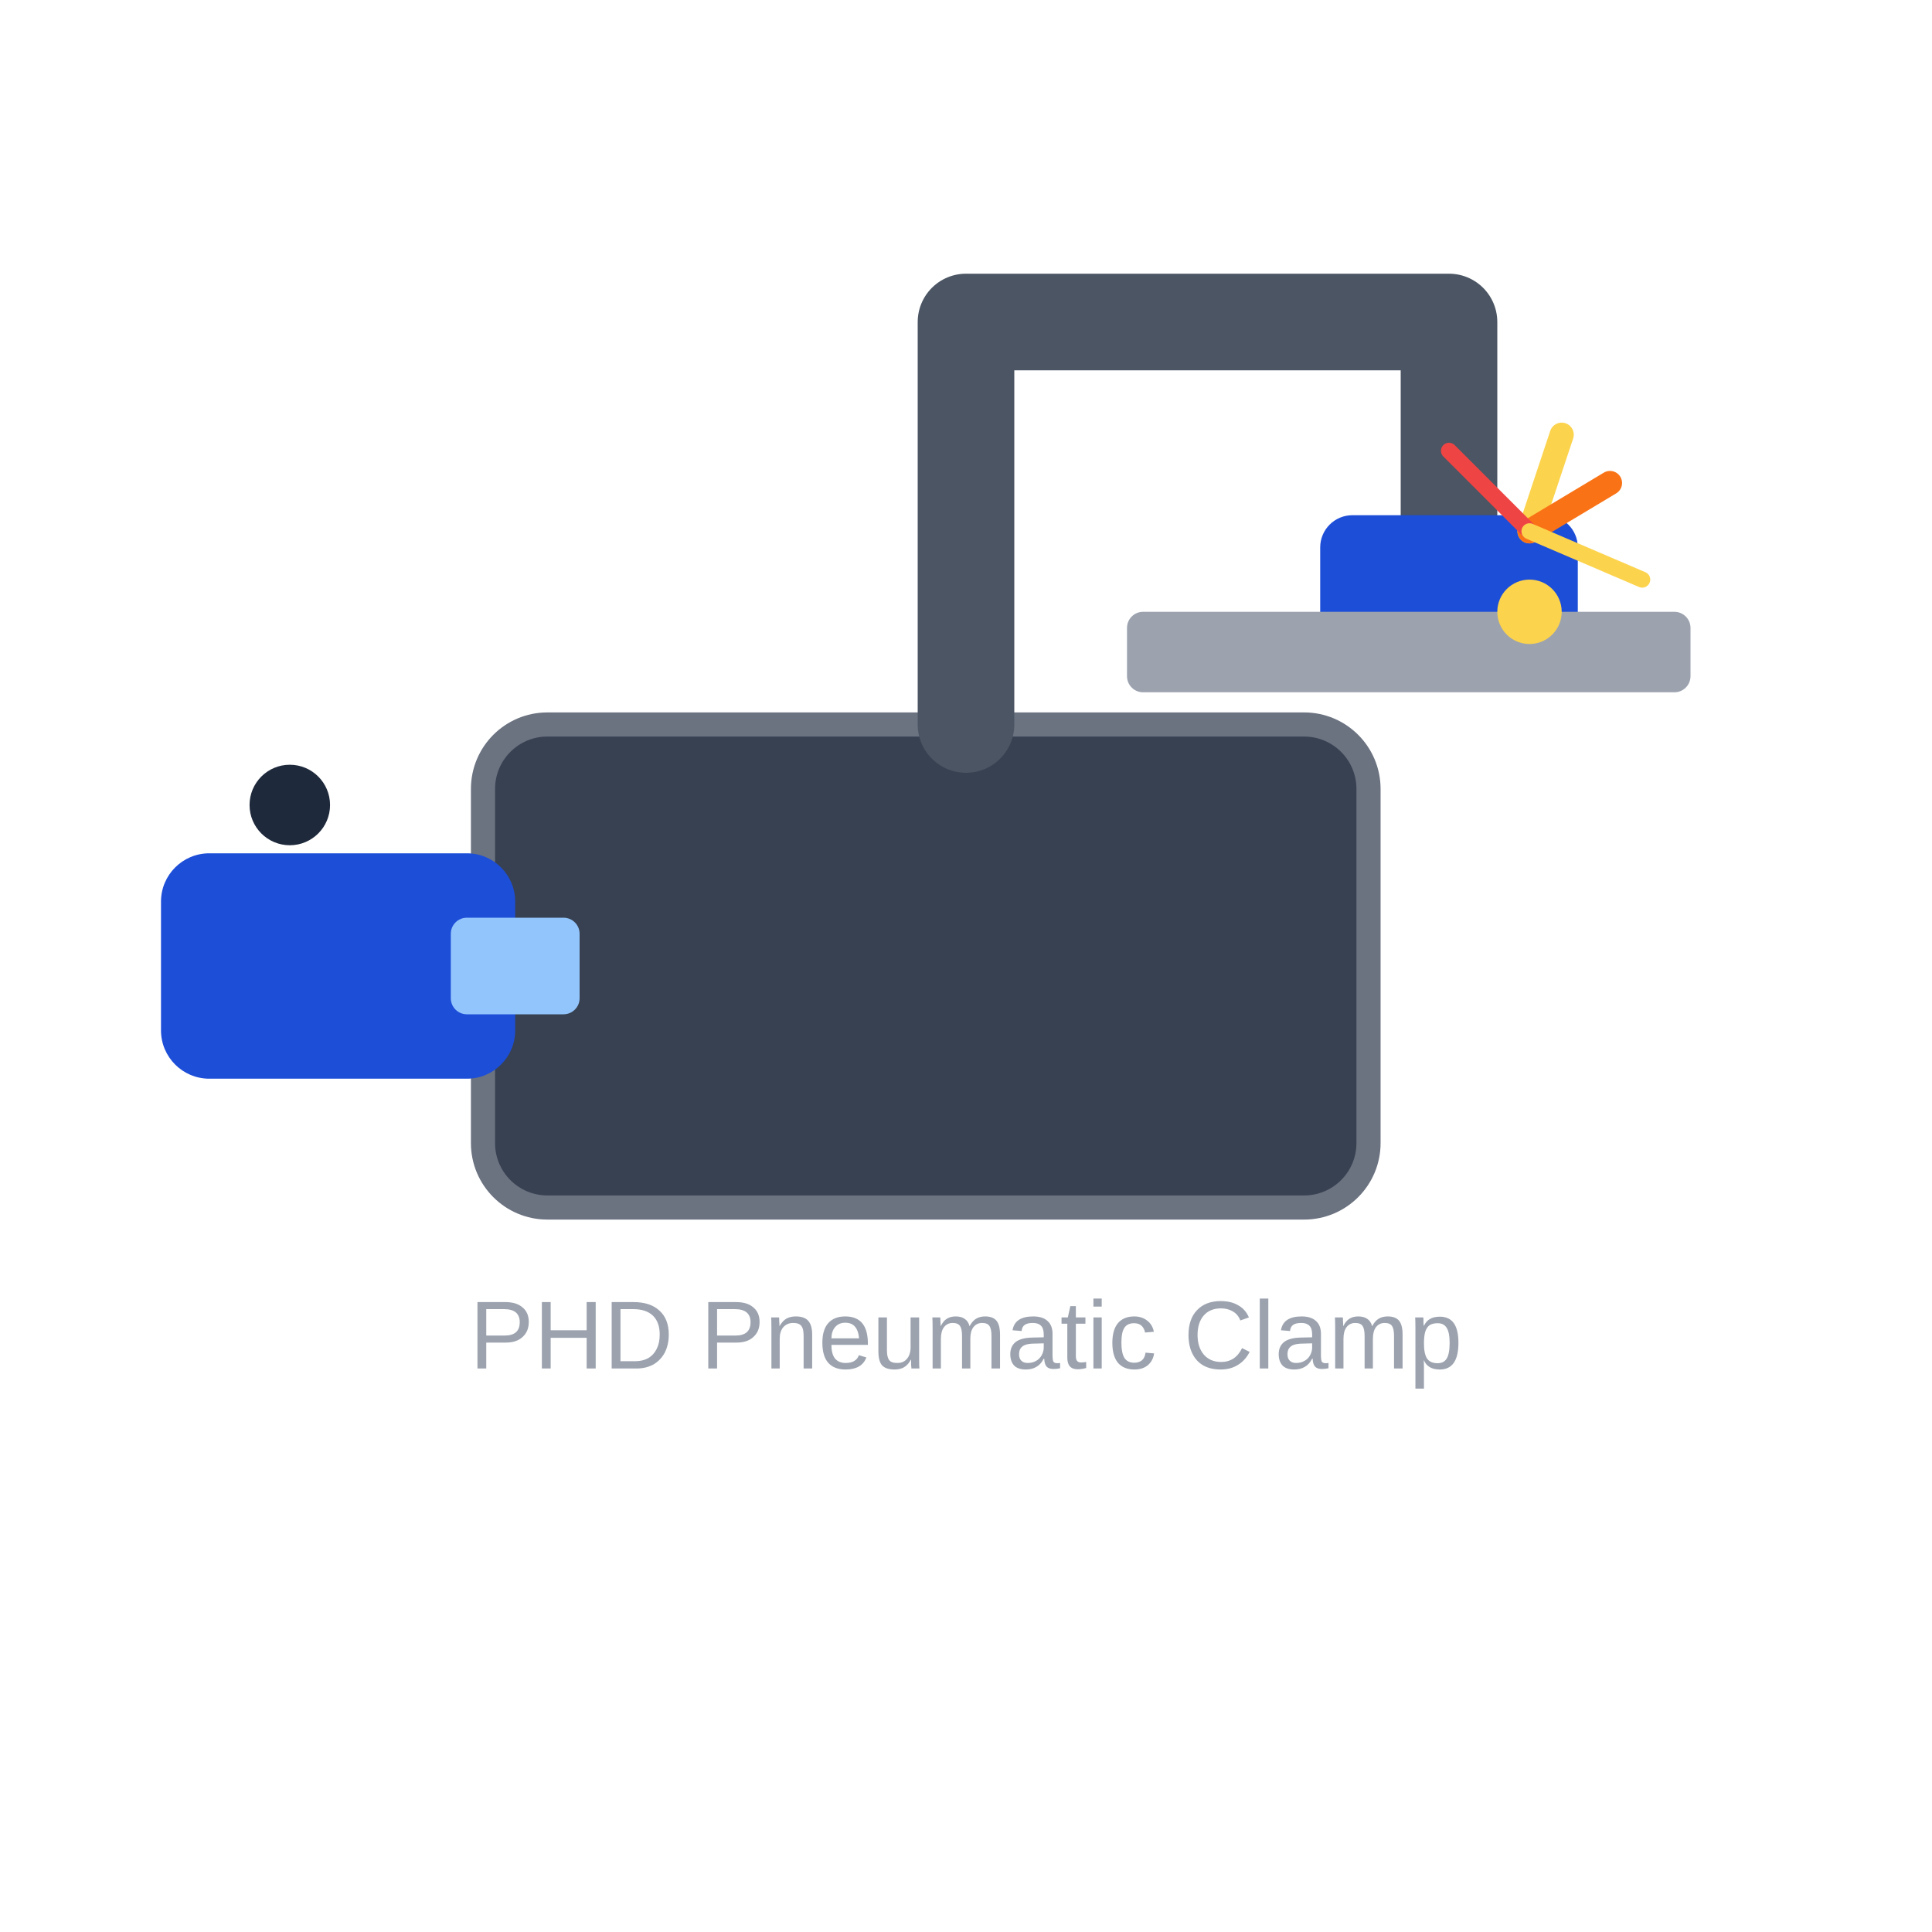
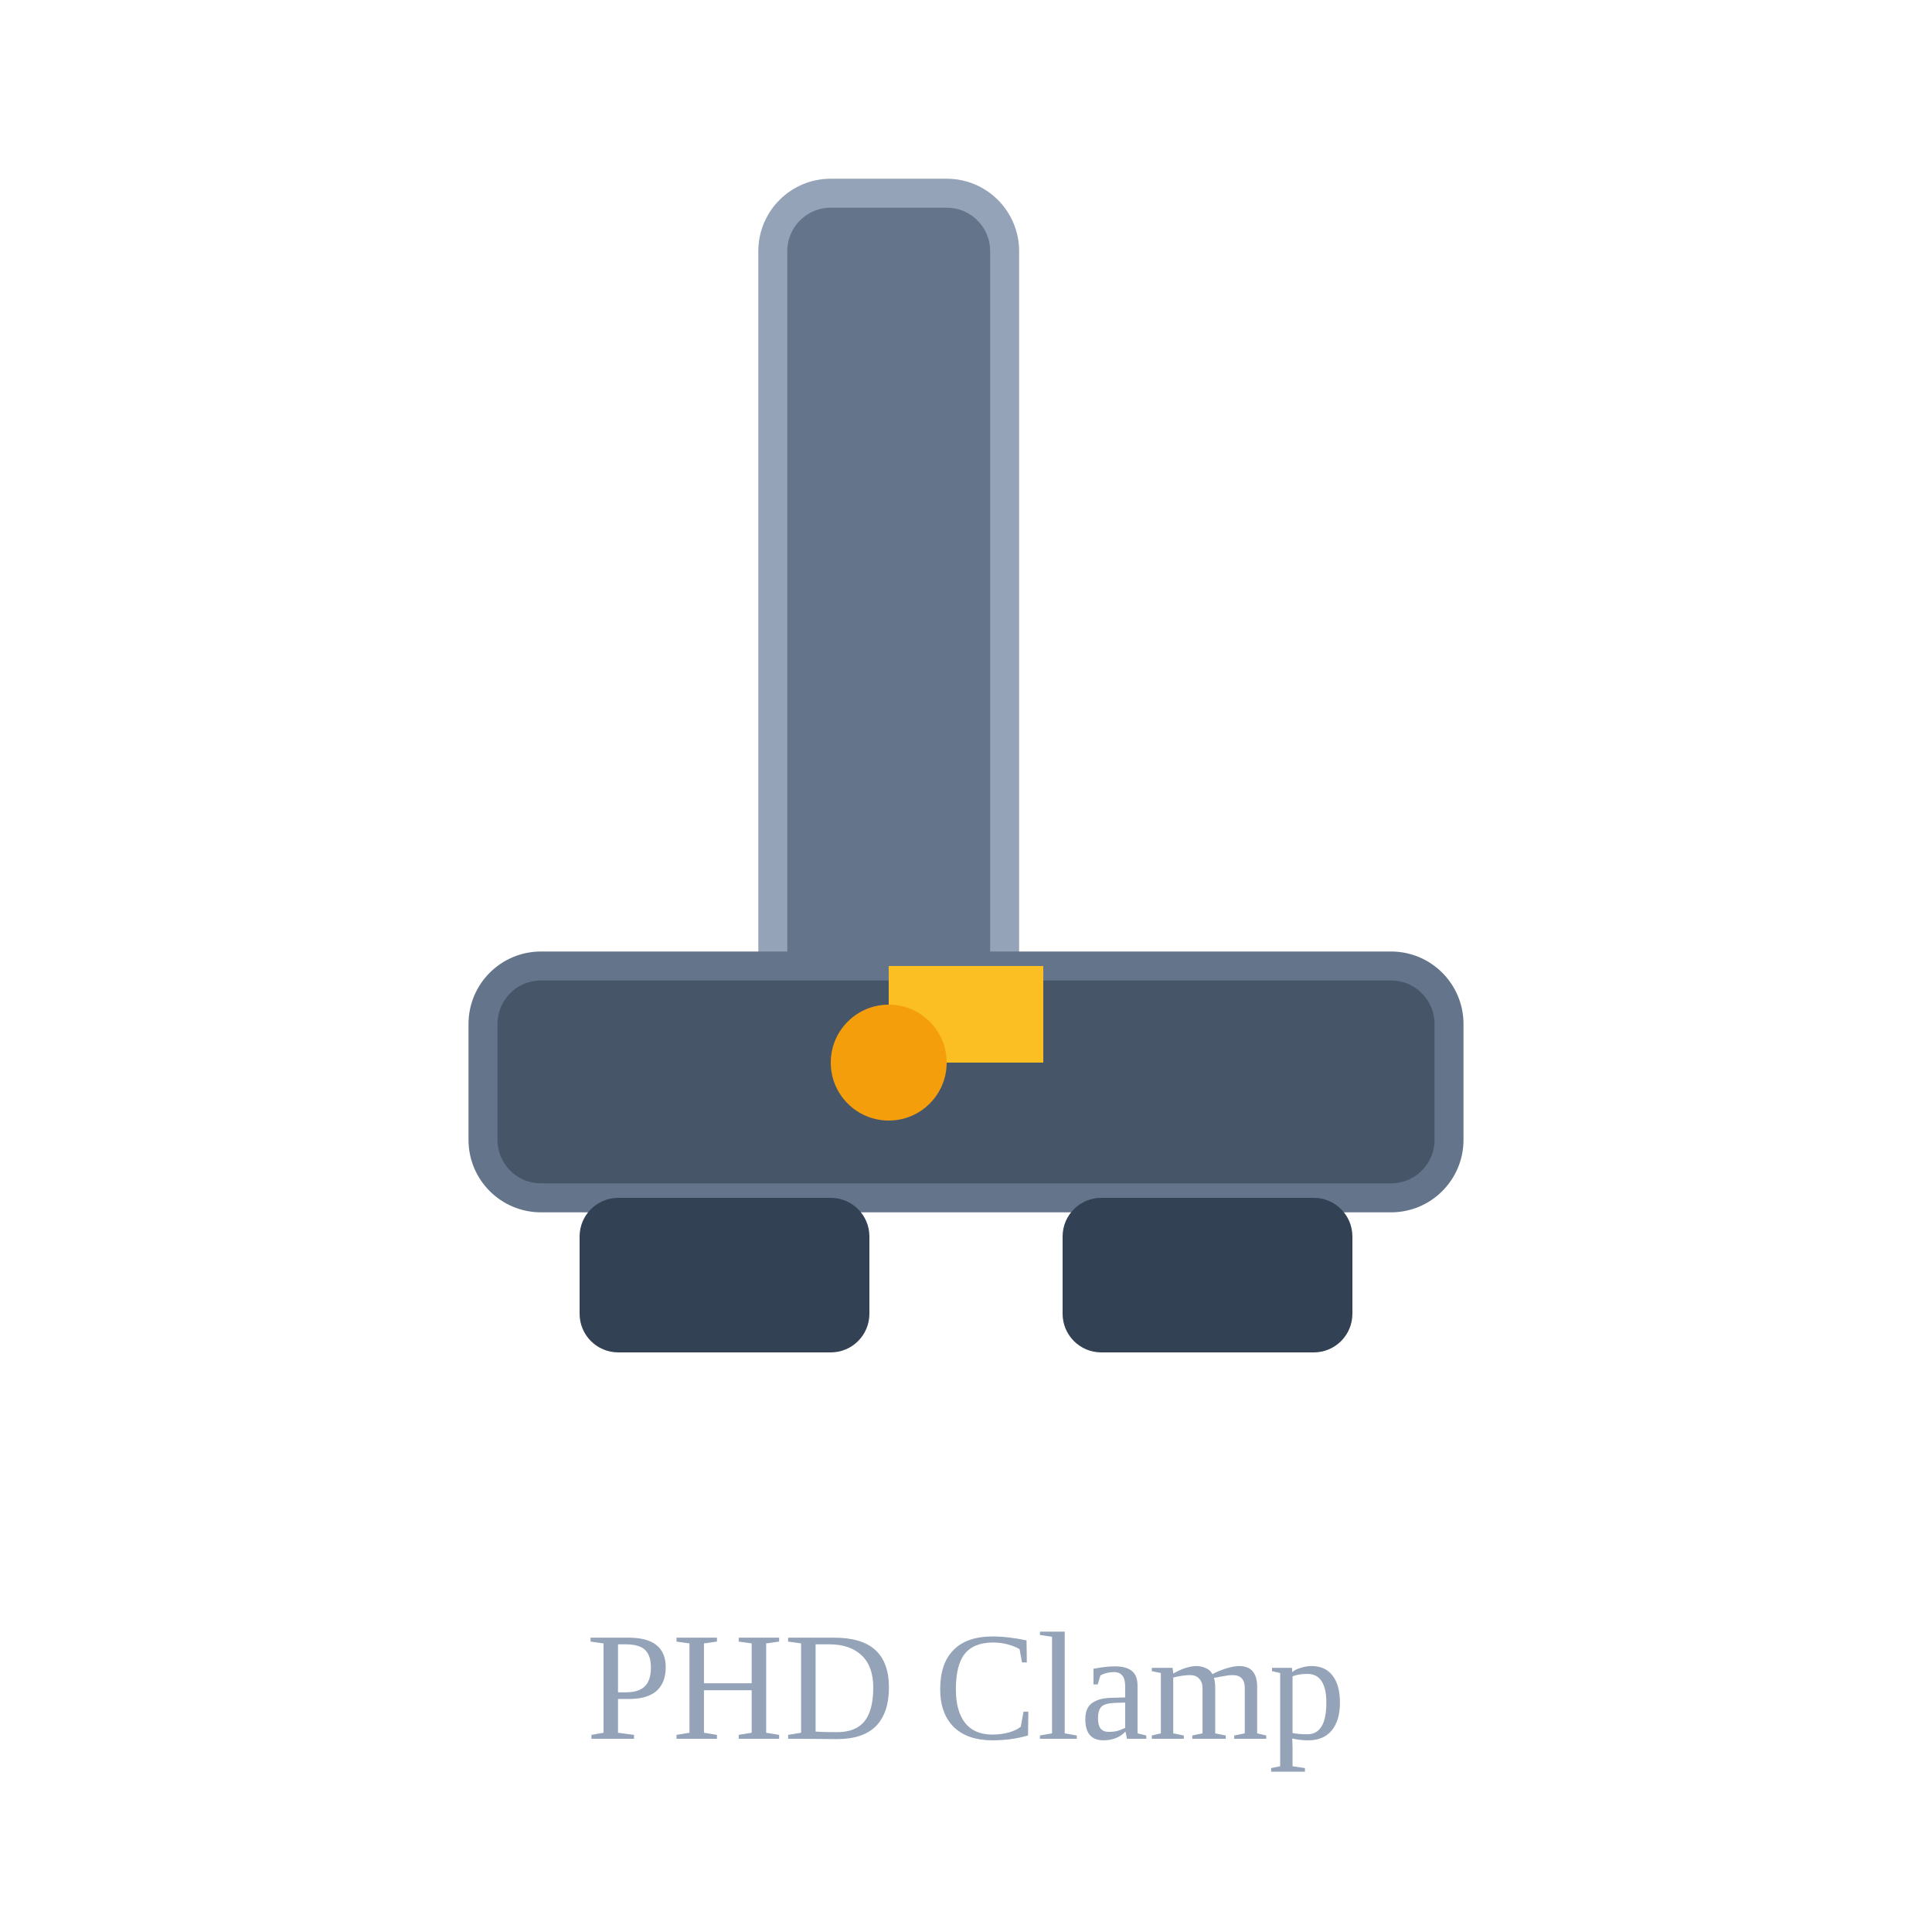
- <svg xmlns="http://www.w3.org/2000/svg" viewBox="0 0 120 120" fill="none">
-   <rect x="30" y="45" width="55" height="30" rx="4" fill="#374151" stroke="#6B7280" stroke-width="1.5" />
-   <path d="M60 45 L60 20 L90 20 L90 35" stroke="#4B5563" stroke-width="6" stroke-linecap="round" stroke-linejoin="round" fill="none" />
-   <rect x="82" y="32" width="16" height="8" rx="2" fill="#1D4ED8" />
-   <rect x="70" y="38" width="35" height="5" rx="1" fill="#9CA3AF" />
-   <circle cx="95" cy="38" r="2" fill="#FCD34D" />
-   <line x1="95" y1="33" x2="97" y2="27" stroke="#FCD34D" stroke-width="1.5" stroke-linecap="round" />
-   <line x1="95" y1="33" x2="100" y2="30" stroke="#F97316" stroke-width="1.5" stroke-linecap="round" />
-   <line x1="95" y1="33" x2="90" y2="28" stroke="#EF4444" stroke-width="1" stroke-linecap="round" />
-   <line x1="95" y1="33" x2="102" y2="36" stroke="#FCD34D" stroke-width="1" stroke-linecap="round" />
-   <rect x="10" y="53" width="22" height="14" rx="3" fill="#1D4ED8" />
-   <rect x="28" y="57" width="8" height="6" rx="1" fill="#93C5FD" />
-   <circle cx="18" cy="50" r="2.5" fill="#1E293B" />
-   <text x="60" y="85" font-family="Arial" font-size="6" fill="#9CA3AF" text-anchor="middle">PHD Pneumatic Clamp</text>
+ <svg xmlns="http://www.w3.org/2000/svg" viewBox="0 0 100 100">
+   <rect x="40" y="10" width="12" height="45" rx="3" fill="#64748b" stroke="#94a3b8" stroke-width="1.5" />
+   <rect x="25" y="50" width="50" height="12" rx="3" fill="#475569" stroke="#64748b" stroke-width="1.5" />
+   <rect x="30" y="62" width="15" height="8" rx="2" fill="#334155" />
+   <rect x="55" y="62" width="15" height="8" rx="2" fill="#334155" />
+   <path d="M46 55 L46 50 L54 50 L54 55" fill="#fbbf24" />
+   <circle cx="46" cy="55" r="3" fill="#f59e0b" />
+   <text x="50" y="90" text-anchor="middle" font-size="8" fill="#94a3b8">PHD Clamp</text>
</svg>
